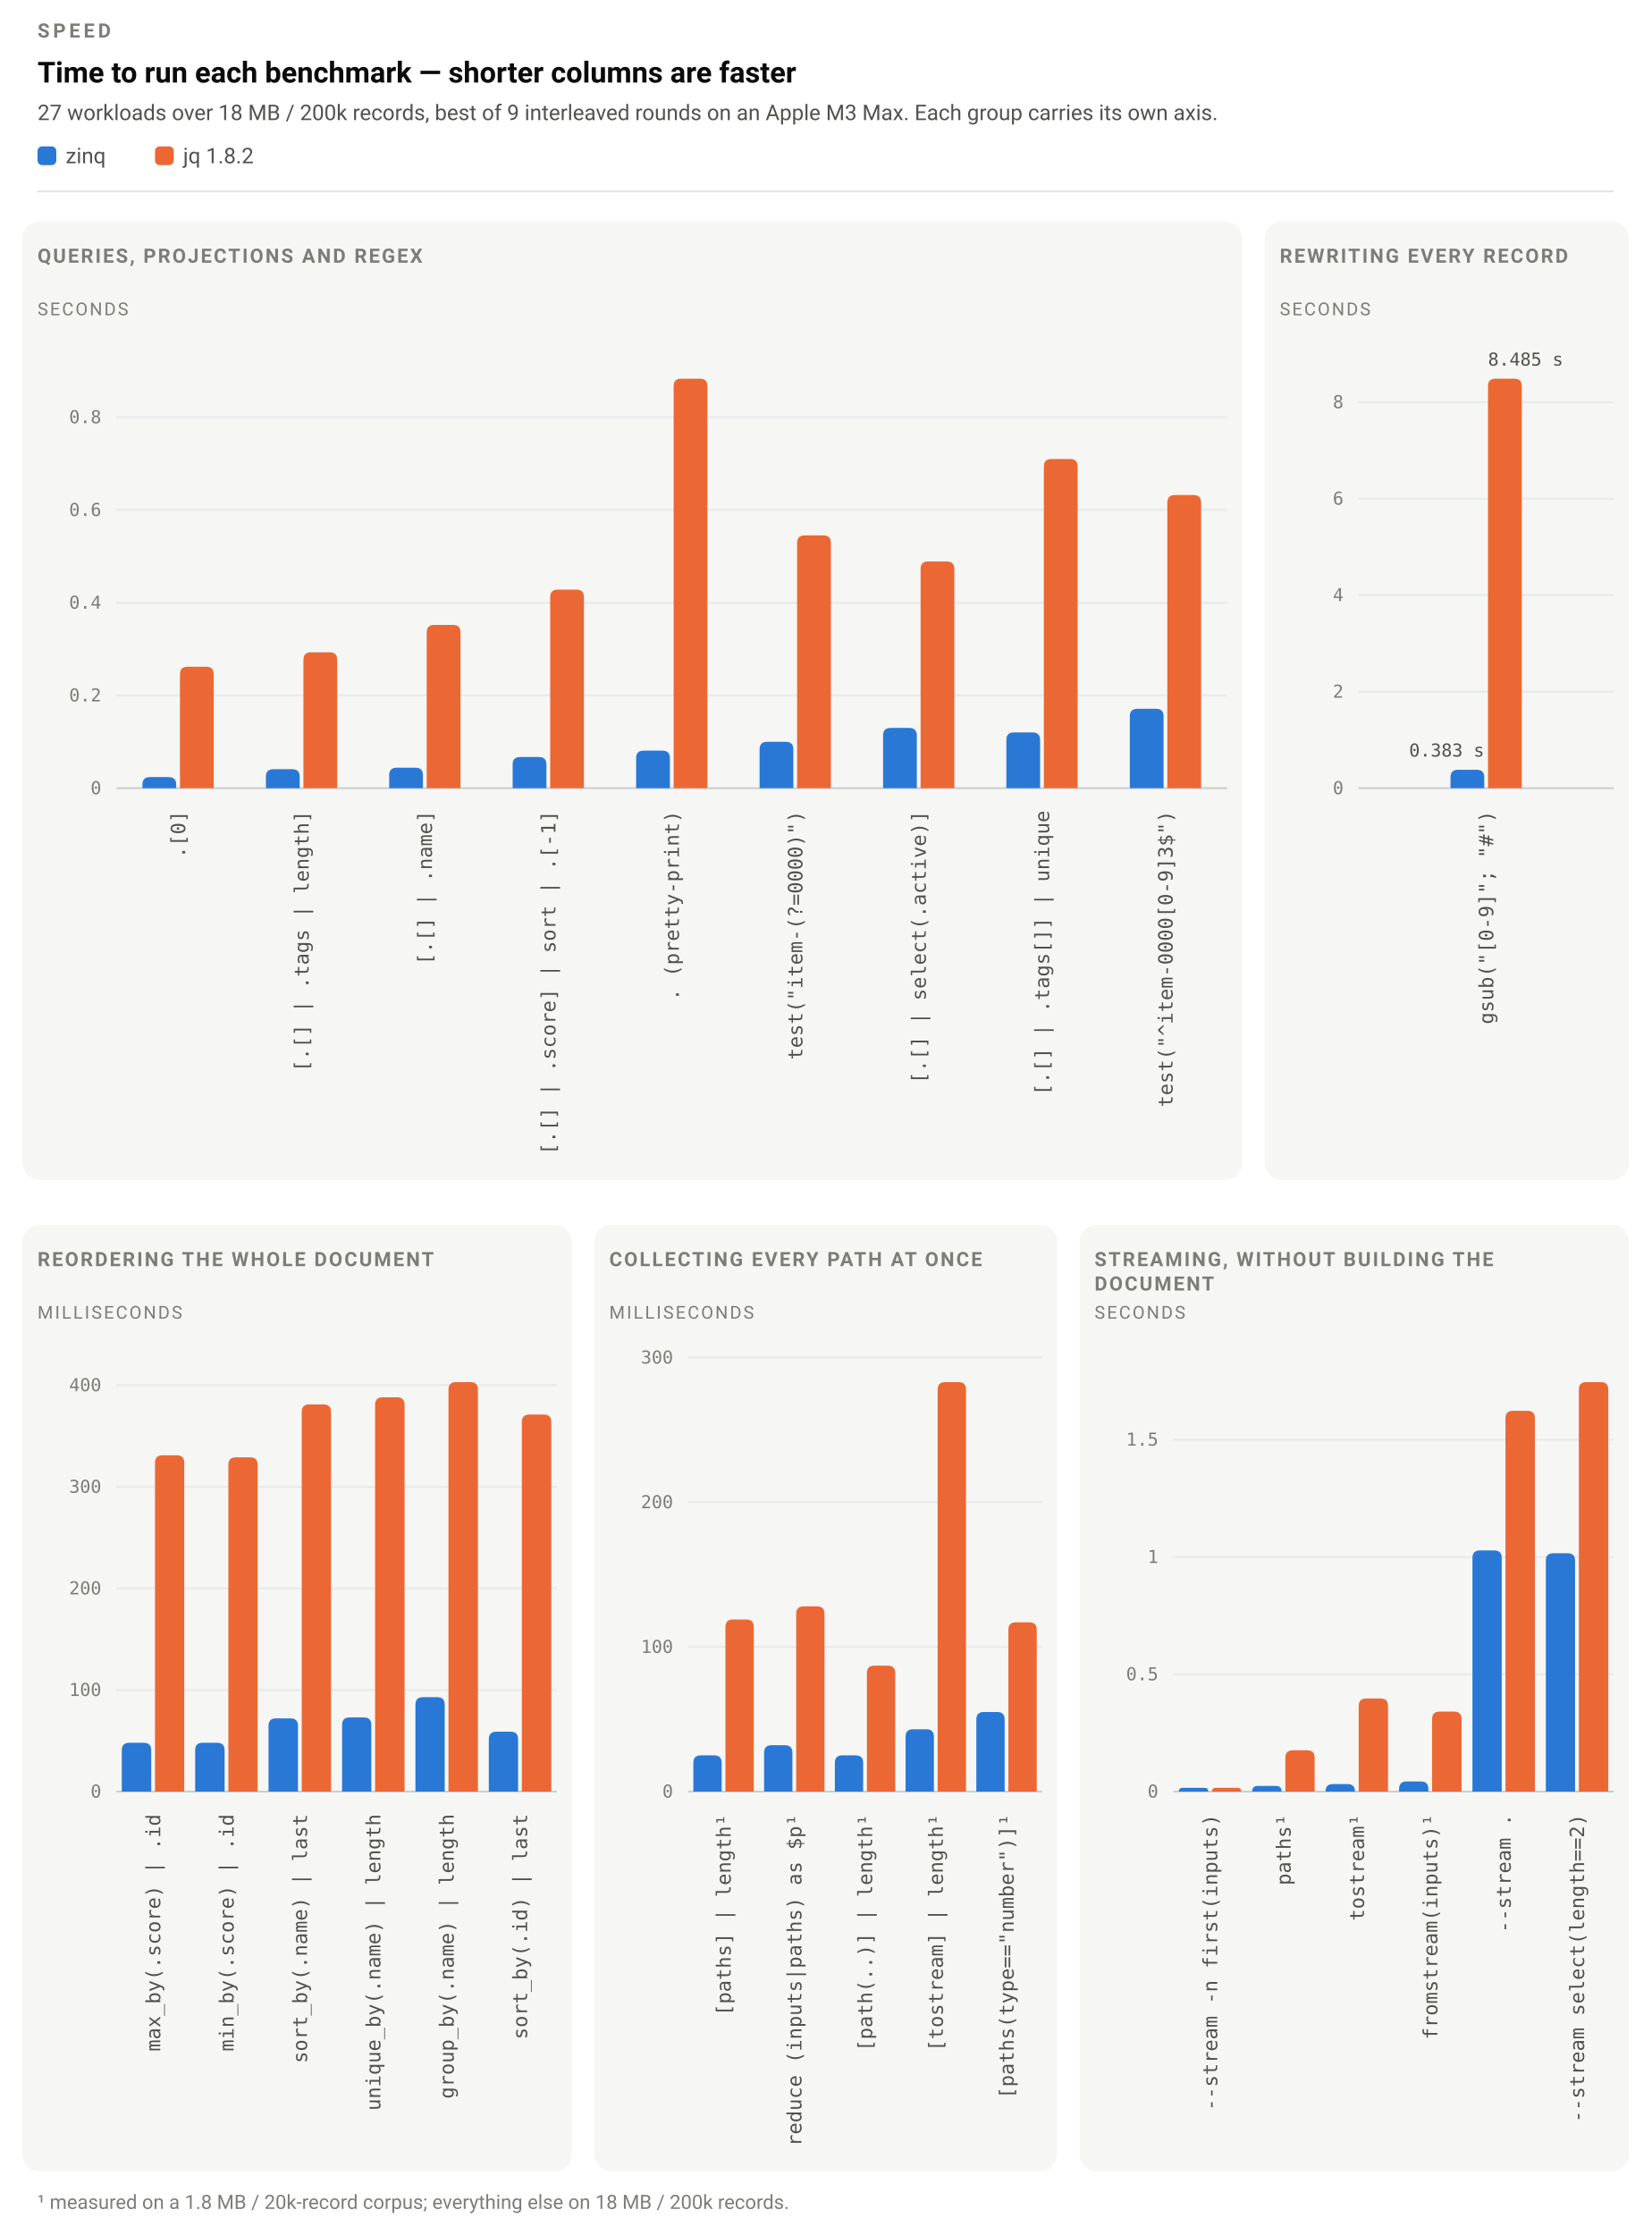
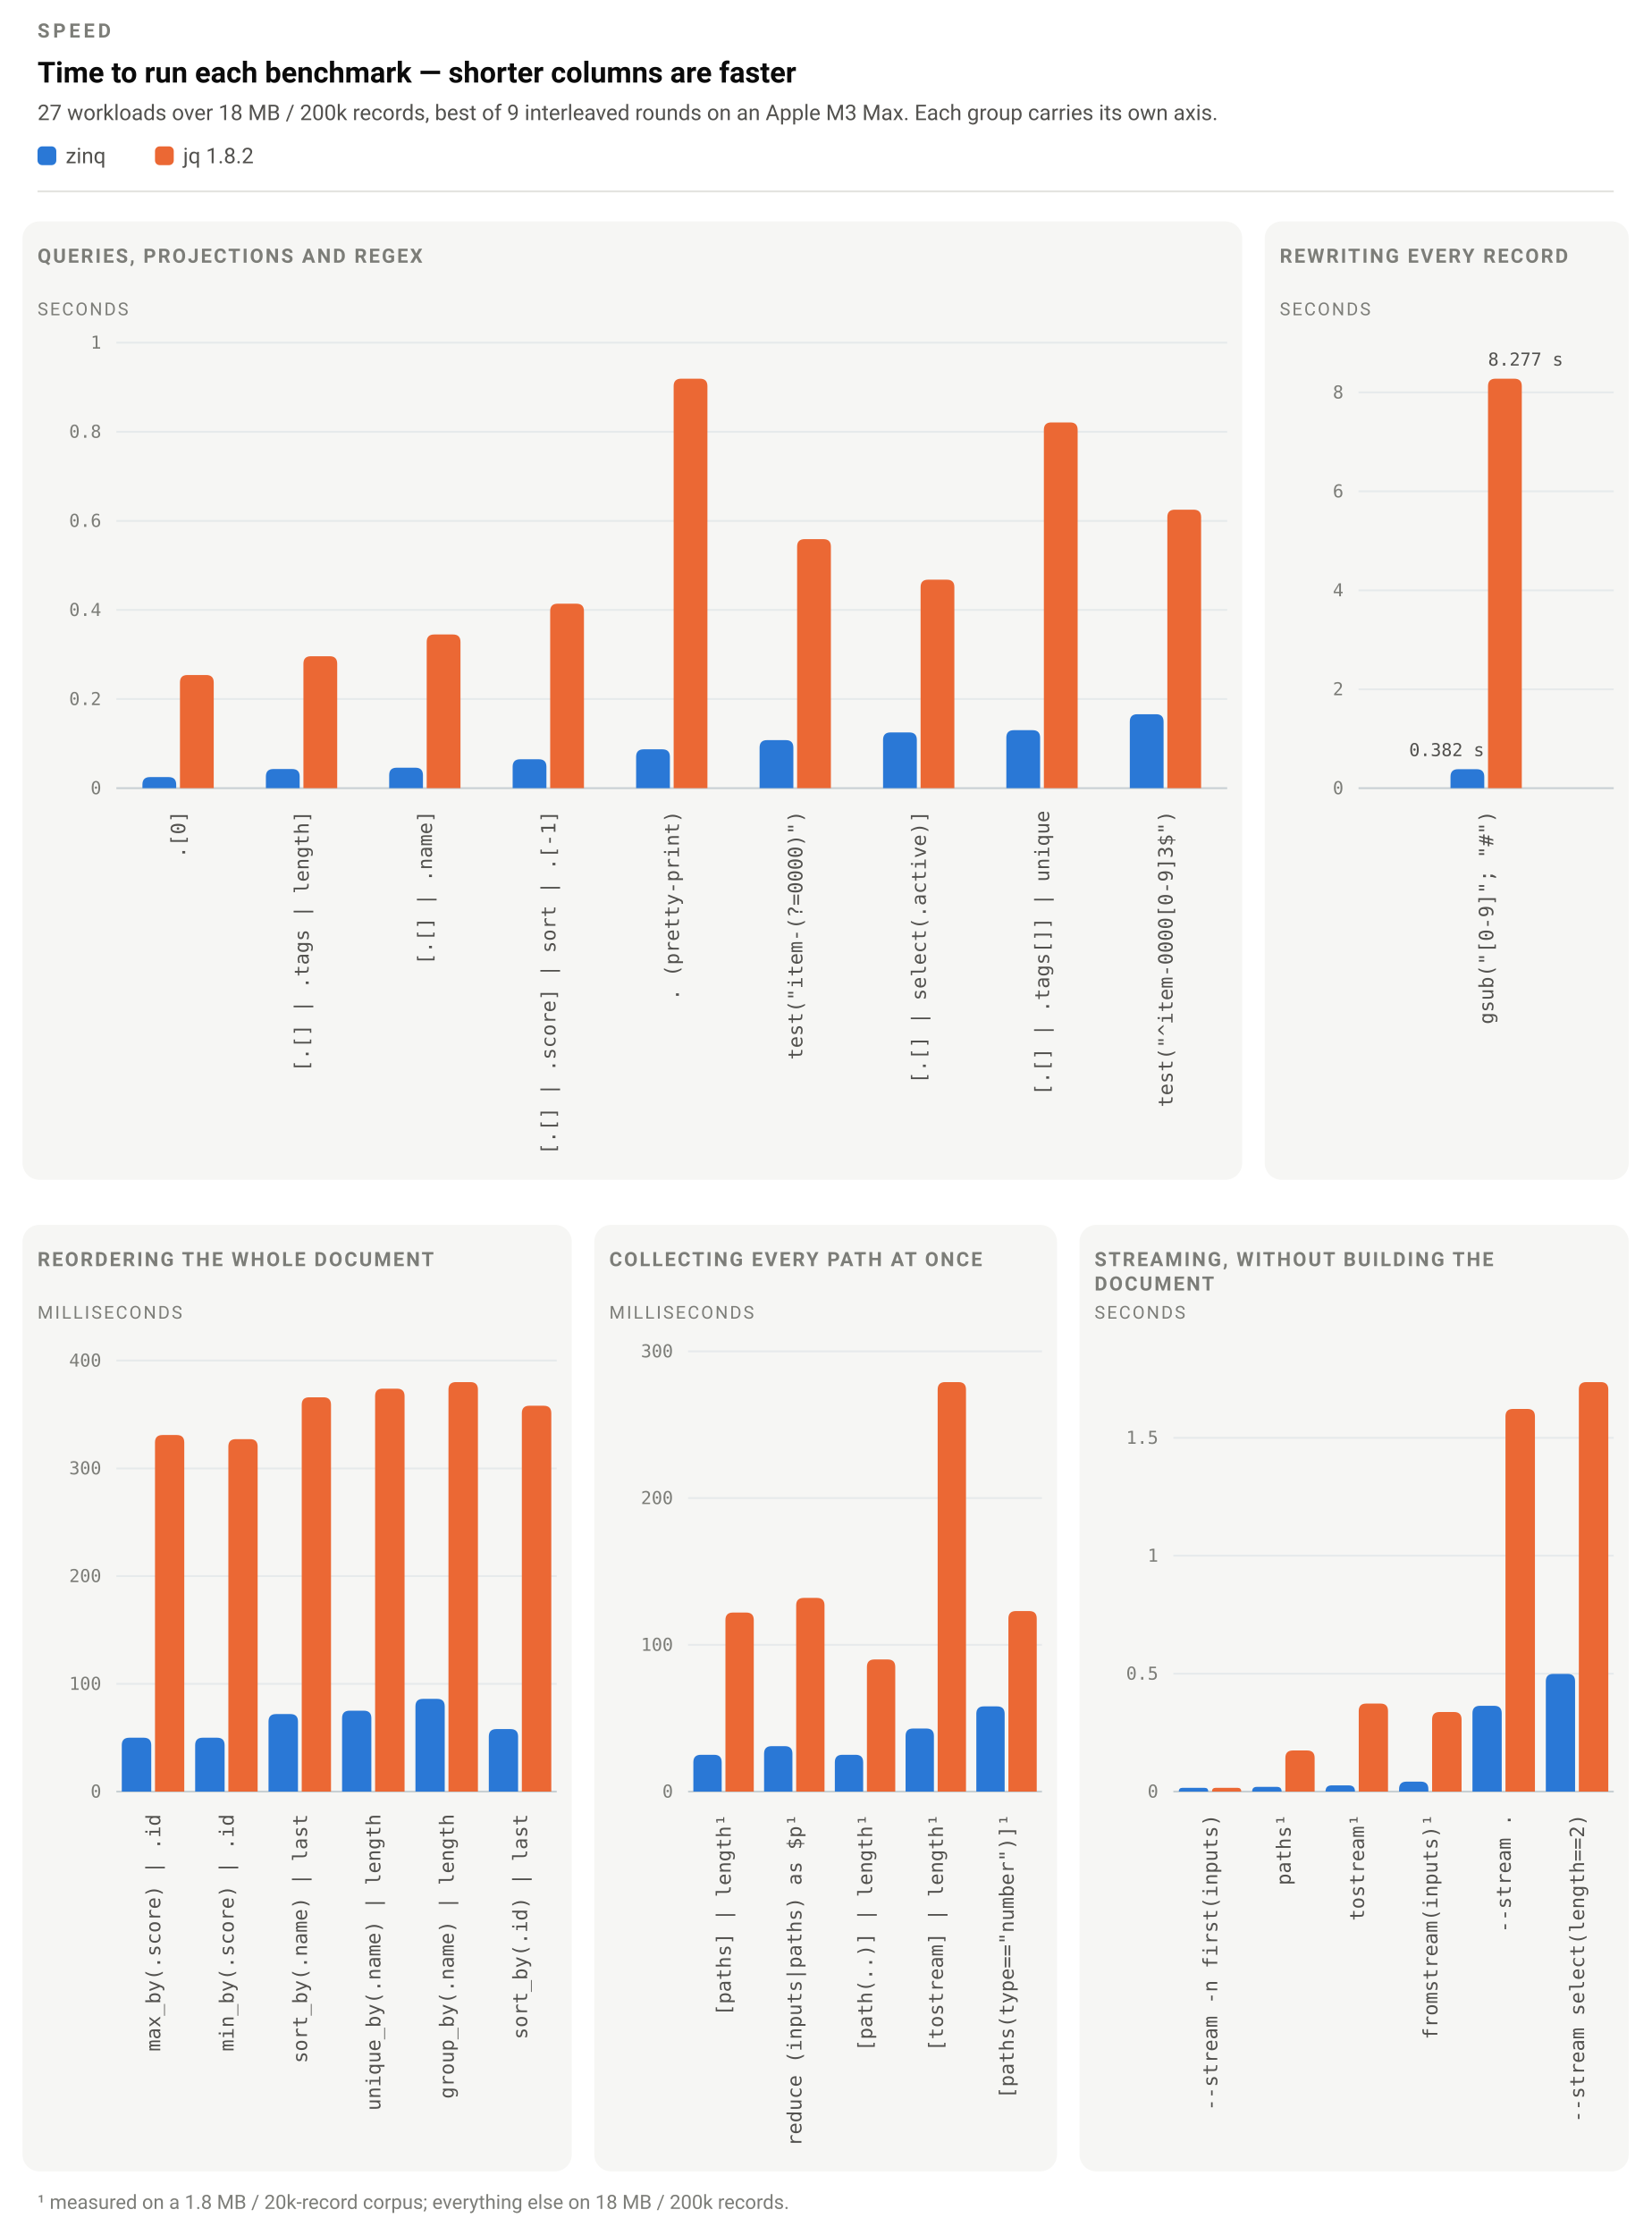
- <svg xmlns="http://www.w3.org/2000/svg" width="880" height="1191" viewBox="0 0 880 1191" role="img" aria-label="Time to run 27 workloads, zinq against jq 1.8.2, over 18 MB / 200k records. zinq is ahead on 26 of 27.">
+ <svg xmlns="http://www.w3.org/2000/svg" width="880" height="1191" viewBox="0 0 880 1191" role="img" aria-label="Time to run 27 workloads, zinq against jq 1.8.2, over 18 MB / 200k records. zinq is ahead on all 27.">
  <text x="20" y="20" font-family="ui-sans-serif, system-ui, -apple-system, Segoe UI, Roboto, sans-serif" font-size="10.5" font-weight="600" letter-spacing="1.8" fill="#7c7d78">SPEED</text>
  <text x="20" y="44" font-family="ui-sans-serif, system-ui, -apple-system, Segoe UI, Roboto, sans-serif" font-size="15.5" font-weight="600" fill="#0b0b0b">Time to run each benchmark — shorter columns are faster</text>
  <text x="20" y="64" font-family="ui-sans-serif, system-ui, -apple-system, Segoe UI, Roboto, sans-serif" font-size="11.5" fill="#52514e">27 workloads over 18 MB / 200k records, best of 9 interleaved rounds on an Apple M3 Max. Each group carries its own axis.</text>
  <rect x="20" y="78" width="10" height="10" rx="2.5" fill="#2a78d6" />
  <text x="35" y="87" font-family="ui-sans-serif, system-ui, -apple-system, Segoe UI, Roboto, sans-serif" font-size="11.5" fill="#52514e">zinq</text>
  <rect x="82.6" y="78" width="10" height="10" rx="2.5" fill="#eb6834" />
  <text x="97.6" y="87" font-family="ui-sans-serif, system-ui, -apple-system, Segoe UI, Roboto, sans-serif" font-size="11.5" fill="#52514e">jq 1.8.2</text>
  <line x1="20" y1="102" x2="860" y2="102" stroke="#e3e3df" stroke-width="1" />
  <rect x="12.0" y="118" width="650.0" height="510.7" rx="9" fill="#f6f6f4" />
  <text x="20" y="140" font-family="ui-sans-serif, system-ui, -apple-system, Segoe UI, Roboto, sans-serif" font-size="10.5" font-weight="600" letter-spacing="1" fill="#7c7d78">QUERIES, PROJECTIONS AND REGEX</text>
  <text x="20" y="168" font-family="ui-sans-serif, system-ui, -apple-system, Segoe UI, Roboto, sans-serif" font-size="9.5" letter-spacing="1" fill="#7c7d78">SECONDS</text>
  <text x="54" y="423.2" font-family="ui-monospace, SFMono-Regular, Menlo, Consolas, monospace" font-size="9.5" text-anchor="end" fill="#7c7d78">0</text>
-   <line x1="62.0" y1="370.6" x2="654.0" y2="370.6" stroke="#e6eaeb" stroke-width="1" />
-   <text x="54" y="373.782" font-family="ui-monospace, SFMono-Regular, Menlo, Consolas, monospace" font-size="9.5" text-anchor="end" fill="#7c7d78">0.2</text>
-   <line x1="62.0" y1="321.2" x2="654.0" y2="321.2" stroke="#e6eaeb" stroke-width="1" />
-   <text x="54" y="324.363" font-family="ui-monospace, SFMono-Regular, Menlo, Consolas, monospace" font-size="9.5" text-anchor="end" fill="#7c7d78">0.4</text>
-   <line x1="62.0" y1="271.7" x2="654.0" y2="271.7" stroke="#e6eaeb" stroke-width="1" />
-   <text x="54" y="274.945" font-family="ui-monospace, SFMono-Regular, Menlo, Consolas, monospace" font-size="9.5" text-anchor="end" fill="#7c7d78">0.6</text>
-   <line x1="62.0" y1="222.3" x2="654.0" y2="222.3" stroke="#e6eaeb" stroke-width="1" />
-   <text x="54" y="225.527" font-family="ui-monospace, SFMono-Regular, Menlo, Consolas, monospace" font-size="9.5" text-anchor="end" fill="#7c7d78">0.8</text>
+   <line x1="62.0" y1="372.5" x2="654.0" y2="372.5" stroke="#e6eaeb" stroke-width="1" />
+   <text x="54" y="375.718" font-family="ui-monospace, SFMono-Regular, Menlo, Consolas, monospace" font-size="9.5" text-anchor="end" fill="#7c7d78">0.2</text>
+   <line x1="62.0" y1="325.0" x2="654.0" y2="325.0" stroke="#e6eaeb" stroke-width="1" />
+   <text x="54" y="328.235" font-family="ui-monospace, SFMono-Regular, Menlo, Consolas, monospace" font-size="9.5" text-anchor="end" fill="#7c7d78">0.4</text>
+   <line x1="62.0" y1="277.6" x2="654.0" y2="277.6" stroke="#e6eaeb" stroke-width="1" />
+   <text x="54" y="280.753" font-family="ui-monospace, SFMono-Regular, Menlo, Consolas, monospace" font-size="9.5" text-anchor="end" fill="#7c7d78">0.6</text>
+   <line x1="62.0" y1="230.1" x2="654.0" y2="230.1" stroke="#e6eaeb" stroke-width="1" />
+   <text x="54" y="233.27" font-family="ui-monospace, SFMono-Regular, Menlo, Consolas, monospace" font-size="9.5" text-anchor="end" fill="#7c7d78">0.8</text>
+   <line x1="62.0" y1="182.6" x2="654.0" y2="182.6" stroke="#e6eaeb" stroke-width="1" />
+   <text x="54" y="185.788" font-family="ui-monospace, SFMono-Regular, Menlo, Consolas, monospace" font-size="9.5" text-anchor="end" fill="#7c7d78">1</text>
  <line x1="62.0" y1="420.0" x2="654.0" y2="420.0" stroke="#c8d0d3" stroke-width="1" />
  <path d="M75.9 420.0L75.9 418.1Q75.9 414.1 79.9 414.1L89.9 414.1Q93.9 414.1 93.9 418.1L93.9 420.0Z" fill="#2a78d6" />
-   <path d="M95.9 420.0L95.9 359.3Q95.9 355.3 99.9 355.3L109.9 355.3Q113.9 355.3 113.9 359.3L113.9 420.0Z" fill="#eb6834" />
-   <path d="M141.7 420.0L141.7 413.9Q141.7 409.9 145.7 409.9L155.7 409.9Q159.7 409.9 159.7 413.9L159.7 420.0Z" fill="#2a78d6" />
-   <path d="M161.7 420.0L161.7 351.6Q161.7 347.6 165.7 347.6L175.7 347.6Q179.7 347.6 179.7 351.6L179.7 420.0Z" fill="#eb6834" />
+   <path d="M95.9 420.0L95.9 363.7Q95.9 359.7 99.9 359.7L109.9 359.7Q113.9 359.7 113.9 363.7L113.9 420.0Z" fill="#eb6834" />
+   <path d="M141.7 420.0L141.7 413.8Q141.7 409.8 145.7 409.8L155.7 409.8Q159.7 409.8 159.7 413.8L159.7 420.0Z" fill="#2a78d6" />
+   <path d="M161.7 420.0L161.7 353.7Q161.7 349.7 165.7 349.7L175.7 349.7Q179.7 349.7 179.7 353.7L179.7 420.0Z" fill="#eb6834" />
  <path d="M207.4 420.0L207.4 413.1Q207.4 409.1 211.4 409.1L221.4 409.1Q225.4 409.1 225.4 413.1L225.4 420.0Z" fill="#2a78d6" />
-   <path d="M227.4 420.0L227.4 337.0Q227.4 333.0 231.4 333.0L241.4 333.0Q245.4 333.0 245.4 337.0L245.4 420.0Z" fill="#eb6834" />
-   <path d="M273.2 420.0L273.2 407.4Q273.2 403.4 277.2 403.4L287.2 403.4Q291.2 403.4 291.2 407.4L291.2 420.0Z" fill="#2a78d6" />
-   <path d="M293.2 420.0L293.2 318.2Q293.2 314.2 297.2 314.2L307.2 314.2Q311.2 314.2 311.2 318.2L311.2 420.0Z" fill="#eb6834" />
-   <path d="M339.0 420.0L339.0 404.0Q339.0 400.0 343.0 400.0L353.0 400.0Q357.0 400.0 357.0 404.0L357.0 420.0Z" fill="#2a78d6" />
+   <path d="M227.4 420.0L227.4 342.1Q227.4 338.1 231.4 338.1L241.4 338.1Q245.4 338.1 245.4 342.1L245.4 420.0Z" fill="#eb6834" />
+   <path d="M273.2 420.0L273.2 408.6Q273.2 404.6 277.2 404.6L287.2 404.6Q291.2 404.6 291.2 408.6L291.2 420.0Z" fill="#2a78d6" />
+   <path d="M293.2 420.0L293.2 325.7Q293.2 321.7 297.2 321.7L307.2 321.7Q311.2 321.7 311.2 325.7L311.2 420.0Z" fill="#eb6834" />
+   <path d="M339.0 420.0L339.0 403.3Q339.0 399.3 343.0 399.3L353.0 399.3Q357.0 399.3 357.0 403.3L357.0 420.0Z" fill="#2a78d6" />
  <path d="M359.0 420.0L359.0 205.8Q359.0 201.8 363.0 201.8L373.0 201.8Q377.0 201.8 377.0 205.8L377.0 420.0Z" fill="#eb6834" />
-   <path d="M404.8 420.0L404.8 399.3Q404.8 395.3 408.8 395.3L418.8 395.3Q422.8 395.3 422.8 399.3L422.8 420.0Z" fill="#2a78d6" />
-   <path d="M424.8 420.0L424.8 289.3Q424.8 285.3 428.8 285.3L438.8 285.3Q442.8 285.3 442.8 289.3L442.8 420.0Z" fill="#eb6834" />
-   <path d="M470.6 420.0L470.6 391.9Q470.6 387.9 474.6 387.9L484.6 387.9Q488.6 387.9 488.6 391.9L488.6 420.0Z" fill="#2a78d6" />
-   <path d="M490.6 420.0L490.6 303.2Q490.6 299.2 494.6 299.2L504.6 299.2Q508.6 299.2 508.6 303.2L508.6 420.0Z" fill="#eb6834" />
-   <path d="M536.3 420.0L536.3 394.3Q536.3 390.3 540.3 390.3L550.3 390.3Q554.3 390.3 554.3 394.3L554.3 420.0Z" fill="#2a78d6" />
-   <path d="M556.3 420.0L556.3 248.6Q556.3 244.6 560.3 244.6L570.3 244.6Q574.3 244.6 574.3 248.6L574.3 420.0Z" fill="#eb6834" />
-   <path d="M602.1 420.0L602.1 381.7Q602.1 377.7 606.1 377.7L616.1 377.7Q620.1 377.7 620.1 381.7L620.1 420.0Z" fill="#2a78d6" />
-   <path d="M622.1 420.0L622.1 267.8Q622.1 263.8 626.1 263.8L636.1 263.8Q640.1 263.8 640.1 267.8L640.1 420.0Z" fill="#eb6834" />
+   <path d="M404.8 420.0L404.8 398.4Q404.8 394.4 408.8 394.4L418.8 394.4Q422.8 394.4 422.8 398.4L422.8 420.0Z" fill="#2a78d6" />
+   <path d="M424.8 420.0L424.8 291.3Q424.8 287.3 428.8 287.3L438.8 287.3Q442.8 287.3 442.8 291.3L442.8 420.0Z" fill="#eb6834" />
+   <path d="M470.6 420.0L470.6 394.3Q470.6 390.3 474.6 390.3L484.6 390.3Q488.6 390.3 488.6 394.3L488.6 420.0Z" fill="#2a78d6" />
+   <path d="M490.6 420.0L490.6 312.9Q490.6 308.9 494.6 308.9L504.6 308.9Q508.6 308.9 508.6 312.9L508.6 420.0Z" fill="#eb6834" />
+   <path d="M536.3 420.0L536.3 393.1Q536.3 389.1 540.3 389.1L550.3 389.1Q554.3 389.1 554.3 393.1L554.3 420.0Z" fill="#2a78d6" />
+   <path d="M556.3 420.0L556.3 229.1Q556.3 225.1 560.3 225.1L570.3 225.1Q574.3 225.1 574.3 229.1L574.3 420.0Z" fill="#eb6834" />
+   <path d="M602.1 420.0L602.1 384.6Q602.1 380.6 606.1 380.6L616.1 380.6Q620.1 380.6 620.1 384.6L620.1 420.0Z" fill="#2a78d6" />
+   <path d="M622.1 420.0L622.1 275.6Q622.1 271.6 626.1 271.6L636.1 271.6Q640.1 271.6 640.1 275.6L640.1 420.0Z" fill="#eb6834" />
  <text x="98.689" y="432" font-family="ui-monospace, SFMono-Regular, Menlo, Consolas, monospace" font-size="10.5" text-anchor="end" transform="rotate(-90 98.7 432.0)" fill="#52514e">.[0]</text>
  <text x="164.467" y="432" font-family="ui-monospace, SFMono-Regular, Menlo, Consolas, monospace" font-size="10.5" text-anchor="end" transform="rotate(-90 164.5 432.0)" fill="#52514e">[.[] | .tags | length]</text>
  <text x="230.244" y="432" font-family="ui-monospace, SFMono-Regular, Menlo, Consolas, monospace" font-size="10.5" text-anchor="end" transform="rotate(-90 230.2 432.0)" fill="#52514e">[.[] | .name]</text>
  <text x="296.022" y="432" font-family="ui-monospace, SFMono-Regular, Menlo, Consolas, monospace" font-size="10.5" text-anchor="end" transform="rotate(-90 296.0 432.0)" fill="#52514e">[.[] | .score] | sort | .[-1]</text>
  <text x="361.8" y="432" font-family="ui-monospace, SFMono-Regular, Menlo, Consolas, monospace" font-size="10.5" text-anchor="end" transform="rotate(-90 361.8 432.0)" fill="#52514e">. (pretty-print)</text>
  <text x="427.578" y="432" font-family="ui-monospace, SFMono-Regular, Menlo, Consolas, monospace" font-size="10.5" text-anchor="end" transform="rotate(-90 427.6 432.0)" fill="#52514e">test("item-(?=0000)")</text>
  <text x="493.356" y="432" font-family="ui-monospace, SFMono-Regular, Menlo, Consolas, monospace" font-size="10.5" text-anchor="end" transform="rotate(-90 493.4 432.0)" fill="#52514e">[.[] | select(.active)]</text>
  <text x="559.133" y="432" font-family="ui-monospace, SFMono-Regular, Menlo, Consolas, monospace" font-size="10.5" text-anchor="end" transform="rotate(-90 559.1 432.0)" fill="#52514e">[.[] | .tags[]] | unique</text>
  <text x="624.911" y="432" font-family="ui-monospace, SFMono-Regular, Menlo, Consolas, monospace" font-size="10.5" text-anchor="end" transform="rotate(-90 624.9 432.0)" fill="#52514e">test("^item-0000[0-9]3$")</text>
  <rect x="674.0" y="118" width="194.0" height="510.7" rx="9" fill="#f6f6f4" />
  <text x="682" y="140" font-family="ui-sans-serif, system-ui, -apple-system, Segoe UI, Roboto, sans-serif" font-size="10.5" font-weight="600" letter-spacing="1" fill="#7c7d78">REWRITING EVERY RECORD</text>
  <text x="682" y="168" font-family="ui-sans-serif, system-ui, -apple-system, Segoe UI, Roboto, sans-serif" font-size="9.5" letter-spacing="1" fill="#7c7d78">SECONDS</text>
  <text x="716" y="423.2" font-family="ui-monospace, SFMono-Regular, Menlo, Consolas, monospace" font-size="9.5" text-anchor="end" fill="#7c7d78">0</text>
-   <line x1="724.0" y1="368.6" x2="860.0" y2="368.6" stroke="#e6eaeb" stroke-width="1" />
-   <text x="716" y="371.772" font-family="ui-monospace, SFMono-Regular, Menlo, Consolas, monospace" font-size="9.5" text-anchor="end" fill="#7c7d78">2</text>
-   <line x1="724.0" y1="317.1" x2="860.0" y2="317.1" stroke="#e6eaeb" stroke-width="1" />
-   <text x="716" y="320.345" font-family="ui-monospace, SFMono-Regular, Menlo, Consolas, monospace" font-size="9.5" text-anchor="end" fill="#7c7d78">4</text>
-   <line x1="724.0" y1="265.7" x2="860.0" y2="265.7" stroke="#e6eaeb" stroke-width="1" />
-   <text x="716" y="268.917" font-family="ui-monospace, SFMono-Regular, Menlo, Consolas, monospace" font-size="9.5" text-anchor="end" fill="#7c7d78">6</text>
-   <line x1="724.0" y1="214.3" x2="860.0" y2="214.3" stroke="#e6eaeb" stroke-width="1" />
-   <text x="716" y="217.489" font-family="ui-monospace, SFMono-Regular, Menlo, Consolas, monospace" font-size="9.5" text-anchor="end" fill="#7c7d78">8</text>
+   <line x1="724.0" y1="367.3" x2="860.0" y2="367.3" stroke="#e6eaeb" stroke-width="1" />
+   <text x="716" y="370.48" font-family="ui-monospace, SFMono-Regular, Menlo, Consolas, monospace" font-size="9.5" text-anchor="end" fill="#7c7d78">2</text>
+   <line x1="724.0" y1="314.6" x2="860.0" y2="314.6" stroke="#e6eaeb" stroke-width="1" />
+   <text x="716" y="317.76" font-family="ui-monospace, SFMono-Regular, Menlo, Consolas, monospace" font-size="9.5" text-anchor="end" fill="#7c7d78">4</text>
+   <line x1="724.0" y1="261.8" x2="860.0" y2="261.8" stroke="#e6eaeb" stroke-width="1" />
+   <text x="716" y="265.04" font-family="ui-monospace, SFMono-Regular, Menlo, Consolas, monospace" font-size="9.5" text-anchor="end" fill="#7c7d78">6</text>
+   <line x1="724.0" y1="209.1" x2="860.0" y2="209.1" stroke="#e6eaeb" stroke-width="1" />
+   <text x="716" y="212.32" font-family="ui-monospace, SFMono-Regular, Menlo, Consolas, monospace" font-size="9.5" text-anchor="end" fill="#7c7d78">8</text>
  <line x1="724.0" y1="420.0" x2="860.0" y2="420.0" stroke="#c8d0d3" stroke-width="1" />
-   <path d="M773.0 420.0L773.0 414.2Q773.0 410.2 777.0 410.2L787.0 410.2Q791.0 410.2 791.0 414.2L791.0 420.0Z" fill="#2a78d6" />
+   <path d="M773.0 420.0L773.0 413.9Q773.0 409.9 777.0 409.9L787.0 409.9Q791.0 409.9 791.0 413.9L791.0 420.0Z" fill="#2a78d6" />
  <path d="M793.0 420.0L793.0 205.8Q793.0 201.8 797.0 201.8L807.0 201.8Q811.0 201.8 811.0 205.8L811.0 420.0Z" fill="#eb6834" />
-   <text x="791" y="403.152" font-family="ui-monospace, SFMono-Regular, Menlo, Consolas, monospace" font-size="9.5" text-anchor="end" fill="#52514e">0.383 s</text>
-   <text x="793" y="194.818" font-family="ui-monospace, SFMono-Regular, Menlo, Consolas, monospace" font-size="9.5" text-anchor="start" fill="#52514e">8.485 s</text>
+   <text x="791" y="402.93" font-family="ui-monospace, SFMono-Regular, Menlo, Consolas, monospace" font-size="9.5" text-anchor="end" fill="#52514e">0.382 s</text>
+   <text x="793" y="194.818" font-family="ui-monospace, SFMono-Regular, Menlo, Consolas, monospace" font-size="9.5" text-anchor="start" fill="#52514e">8.277 s</text>
  <text x="795.8" y="432" font-family="ui-monospace, SFMono-Regular, Menlo, Consolas, monospace" font-size="10.5" text-anchor="end" transform="rotate(-90 795.8 432.0)" fill="#52514e">gsub("[0-9]"; "#")</text>
  <rect x="12.0" y="652.7" width="292.7" height="504.4" rx="9" fill="#f6f6f4" />
  <text x="20" y="674.7" font-family="ui-sans-serif, system-ui, -apple-system, Segoe UI, Roboto, sans-serif" font-size="10.5" font-weight="600" letter-spacing="1" fill="#7c7d78">REORDERING THE WHOLE DOCUMENT</text>
  <text x="20" y="702.7" font-family="ui-sans-serif, system-ui, -apple-system, Segoe UI, Roboto, sans-serif" font-size="9.5" letter-spacing="1" fill="#7c7d78">MILLISECONDS</text>
  <text x="54" y="957.9" font-family="ui-monospace, SFMono-Regular, Menlo, Consolas, monospace" font-size="9.5" text-anchor="end" fill="#7c7d78">0</text>
-   <line x1="62.0" y1="900.6" x2="296.7" y2="900.6" stroke="#e6eaeb" stroke-width="1" />
-   <text x="54" y="903.761" font-family="ui-monospace, SFMono-Regular, Menlo, Consolas, monospace" font-size="9.5" text-anchor="end" fill="#7c7d78">100</text>
-   <line x1="62.0" y1="846.4" x2="296.7" y2="846.4" stroke="#e6eaeb" stroke-width="1" />
-   <text x="54" y="849.621" font-family="ui-monospace, SFMono-Regular, Menlo, Consolas, monospace" font-size="9.5" text-anchor="end" fill="#7c7d78">200</text>
-   <line x1="62.0" y1="792.3" x2="296.7" y2="792.3" stroke="#e6eaeb" stroke-width="1" />
-   <text x="54" y="795.482" font-family="ui-monospace, SFMono-Regular, Menlo, Consolas, monospace" font-size="9.5" text-anchor="end" fill="#7c7d78">300</text>
-   <line x1="62.0" y1="738.1" x2="296.7" y2="738.1" stroke="#e6eaeb" stroke-width="1" />
-   <text x="54" y="741.342" font-family="ui-monospace, SFMono-Regular, Menlo, Consolas, monospace" font-size="9.5" text-anchor="end" fill="#7c7d78">400</text>
+   <line x1="62.0" y1="897.3" x2="296.7" y2="897.3" stroke="#e6eaeb" stroke-width="1" />
+   <text x="54" y="900.484" font-family="ui-monospace, SFMono-Regular, Menlo, Consolas, monospace" font-size="9.5" text-anchor="end" fill="#7c7d78">100</text>
+   <line x1="62.0" y1="839.9" x2="296.7" y2="839.9" stroke="#e6eaeb" stroke-width="1" />
+   <text x="54" y="843.067" font-family="ui-monospace, SFMono-Regular, Menlo, Consolas, monospace" font-size="9.5" text-anchor="end" fill="#7c7d78">200</text>
+   <line x1="62.0" y1="782.5" x2="296.7" y2="782.5" stroke="#e6eaeb" stroke-width="1" />
+   <text x="54" y="785.651" font-family="ui-monospace, SFMono-Regular, Menlo, Consolas, monospace" font-size="9.5" text-anchor="end" fill="#7c7d78">300</text>
+   <line x1="62.0" y1="725.0" x2="296.7" y2="725.0" stroke="#e6eaeb" stroke-width="1" />
+   <text x="54" y="728.235" font-family="ui-monospace, SFMono-Regular, Menlo, Consolas, monospace" font-size="9.5" text-anchor="end" fill="#7c7d78">400</text>
  <line x1="62.0" y1="954.7" x2="296.7" y2="954.7" stroke="#c8d0d3" stroke-width="1" />
-   <path d="M64.9 954.7L64.9 932.7Q64.9 928.7 68.9 928.7L76.6 928.7Q80.6 928.7 80.6 932.7L80.6 954.7Z" fill="#2a78d6" />
-   <path d="M82.6 954.7L82.6 779.5Q82.6 775.5 86.6 775.5L94.2 775.5Q98.2 775.5 98.2 779.5L98.2 954.7Z" fill="#eb6834" />
-   <path d="M104.0 954.7L104.0 932.7Q104.0 928.7 108.0 928.7L115.7 928.7Q119.7 928.7 119.7 932.7L119.7 954.7Z" fill="#2a78d6" />
-   <path d="M121.7 954.7L121.7 780.6Q121.7 776.6 125.7 776.6L133.3 776.6Q137.3 776.6 137.3 780.6L137.3 954.7Z" fill="#eb6834" />
-   <path d="M143.1 954.7L143.1 919.7Q143.1 915.7 147.1 915.7L154.8 915.7Q158.8 915.7 158.8 919.7L158.8 954.7Z" fill="#2a78d6" />
-   <path d="M160.8 954.7L160.8 752.4Q160.8 748.4 164.8 748.4L172.4 748.4Q176.4 748.4 176.4 752.4L176.4 954.7Z" fill="#eb6834" />
-   <path d="M182.3 954.7L182.3 919.2Q182.3 915.2 186.3 915.2L193.9 915.2Q197.9 915.2 197.9 919.2L197.9 954.7Z" fill="#2a78d6" />
-   <path d="M199.9 954.7L199.9 748.6Q199.9 744.6 203.9 744.6L211.6 744.6Q215.6 744.6 215.6 748.6L215.6 954.7Z" fill="#eb6834" />
-   <path d="M221.4 954.7L221.4 908.4Q221.4 904.4 225.4 904.4L233.0 904.4Q237.0 904.4 237.0 908.4L237.0 954.7Z" fill="#2a78d6" />
+   <path d="M64.9 954.7L64.9 930.0Q64.9 926.0 68.9 926.0L76.6 926.0Q80.6 926.0 80.6 930.0L80.6 954.7Z" fill="#2a78d6" />
+   <path d="M82.6 954.7L82.6 768.7Q82.6 764.7 86.6 764.7L94.2 764.7Q98.2 764.7 98.2 768.7L98.2 954.7Z" fill="#eb6834" />
+   <path d="M104.0 954.7L104.0 930.0Q104.0 926.0 108.0 926.0L115.7 926.0Q119.7 926.0 119.7 930.0L119.7 954.7Z" fill="#2a78d6" />
+   <path d="M121.7 954.7L121.7 770.9Q121.7 766.9 125.7 766.9L133.3 766.9Q137.3 766.9 137.3 770.9L137.3 954.7Z" fill="#eb6834" />
+   <path d="M143.1 954.7L143.1 917.4Q143.1 913.4 147.1 913.4L154.8 913.4Q158.8 913.4 158.8 917.4L158.8 954.7Z" fill="#2a78d6" />
+   <path d="M160.8 954.7L160.8 748.6Q160.8 744.6 164.8 744.6L172.4 744.6Q176.4 744.6 176.4 748.6L176.4 954.7Z" fill="#eb6834" />
+   <path d="M182.3 954.7L182.3 915.6Q182.3 911.6 186.3 911.6L193.9 911.6Q197.9 911.6 197.9 915.6L197.9 954.7Z" fill="#2a78d6" />
+   <path d="M199.9 954.7L199.9 744.0Q199.9 740.0 203.9 740.0L211.6 740.0Q215.6 740.0 215.6 744.0L215.6 954.7Z" fill="#eb6834" />
+   <path d="M221.4 954.7L221.4 909.3Q221.4 905.3 225.4 905.3L233.0 905.3Q237.0 905.3 237.0 909.3L237.0 954.7Z" fill="#2a78d6" />
  <path d="M239.0 954.7L239.0 740.5Q239.0 736.5 243.0 736.5L250.7 736.5Q254.7 736.5 254.7 740.5L254.7 954.7Z" fill="#eb6834" />
-   <path d="M260.5 954.7L260.5 926.8Q260.5 922.8 264.5 922.8L272.1 922.8Q276.1 922.8 276.1 926.8L276.1 954.7Z" fill="#2a78d6" />
-   <path d="M278.1 954.7L278.1 757.8Q278.1 753.8 282.1 753.8L289.8 753.8Q293.8 753.8 293.8 757.8L293.8 954.7Z" fill="#eb6834" />
+   <path d="M260.5 954.7L260.5 925.4Q260.5 921.4 264.5 921.4L272.1 921.4Q276.1 921.4 276.1 925.4L276.1 954.7Z" fill="#2a78d6" />
+   <path d="M278.1 954.7L278.1 753.1Q278.1 749.1 282.1 749.1L289.8 749.1Q293.8 749.1 293.8 753.1L293.8 954.7Z" fill="#eb6834" />
  <text x="85.359" y="966.7" font-family="ui-monospace, SFMono-Regular, Menlo, Consolas, monospace" font-size="10.5" text-anchor="end" transform="rotate(-90 85.4 966.7)" fill="#52514e">max_by(.score) | .id</text>
  <text x="124.476" y="966.7" font-family="ui-monospace, SFMono-Regular, Menlo, Consolas, monospace" font-size="10.5" text-anchor="end" transform="rotate(-90 124.5 966.7)" fill="#52514e">min_by(.score) | .id</text>
  <text x="163.594" y="966.7" font-family="ui-monospace, SFMono-Regular, Menlo, Consolas, monospace" font-size="10.5" text-anchor="end" transform="rotate(-90 163.6 966.7)" fill="#52514e">sort_by(.name) | last</text>
  <text x="202.712" y="966.7" font-family="ui-monospace, SFMono-Regular, Menlo, Consolas, monospace" font-size="10.5" text-anchor="end" transform="rotate(-90 202.7 966.7)" fill="#52514e">unique_by(.name) | length</text>
  <text x="241.829" y="966.7" font-family="ui-monospace, SFMono-Regular, Menlo, Consolas, monospace" font-size="10.5" text-anchor="end" transform="rotate(-90 241.8 966.7)" fill="#52514e">group_by(.name) | length</text>
  <text x="280.947" y="966.7" font-family="ui-monospace, SFMono-Regular, Menlo, Consolas, monospace" font-size="10.5" text-anchor="end" transform="rotate(-90 280.9 966.7)" fill="#52514e">sort_by(.id) | last</text>
  <rect x="316.7" y="652.7" width="246.6" height="504.4" rx="9" fill="#f6f6f4" />
  <text x="324.706" y="674.7" font-family="ui-sans-serif, system-ui, -apple-system, Segoe UI, Roboto, sans-serif" font-size="10.5" font-weight="600" letter-spacing="1" fill="#7c7d78">COLLECTING EVERY PATH AT ONCE</text>
  <text x="324.706" y="702.7" font-family="ui-sans-serif, system-ui, -apple-system, Segoe UI, Roboto, sans-serif" font-size="9.5" letter-spacing="1" fill="#7c7d78">MILLISECONDS</text>
  <text x="358.706" y="957.9" font-family="ui-monospace, SFMono-Regular, Menlo, Consolas, monospace" font-size="9.5" text-anchor="end" fill="#7c7d78">0</text>
-   <line x1="366.7" y1="877.6" x2="555.3" y2="877.6" stroke="#e6eaeb" stroke-width="1" />
-   <text x="358.706" y="880.804" font-family="ui-monospace, SFMono-Regular, Menlo, Consolas, monospace" font-size="9.5" text-anchor="end" fill="#7c7d78">100</text>
-   <line x1="366.7" y1="800.5" x2="555.3" y2="800.5" stroke="#e6eaeb" stroke-width="1" />
-   <text x="358.706" y="803.708" font-family="ui-monospace, SFMono-Regular, Menlo, Consolas, monospace" font-size="9.5" text-anchor="end" fill="#7c7d78">200</text>
-   <line x1="366.7" y1="723.4" x2="555.3" y2="723.4" stroke="#e6eaeb" stroke-width="1" />
-   <text x="358.706" y="726.612" font-family="ui-monospace, SFMono-Regular, Menlo, Consolas, monospace" font-size="9.5" text-anchor="end" fill="#7c7d78">300</text>
+   <line x1="366.7" y1="876.5" x2="555.3" y2="876.5" stroke="#e6eaeb" stroke-width="1" />
+   <text x="358.706" y="879.699" font-family="ui-monospace, SFMono-Regular, Menlo, Consolas, monospace" font-size="9.5" text-anchor="end" fill="#7c7d78">100</text>
+   <line x1="366.7" y1="798.3" x2="555.3" y2="798.3" stroke="#e6eaeb" stroke-width="1" />
+   <text x="358.706" y="801.497" font-family="ui-monospace, SFMono-Regular, Menlo, Consolas, monospace" font-size="9.5" text-anchor="end" fill="#7c7d78">200</text>
+   <line x1="366.7" y1="720.1" x2="555.3" y2="720.1" stroke="#e6eaeb" stroke-width="1" />
+   <text x="358.706" y="723.296" font-family="ui-monospace, SFMono-Regular, Menlo, Consolas, monospace" font-size="9.5" text-anchor="end" fill="#7c7d78">300</text>
  <line x1="366.7" y1="954.7" x2="555.3" y2="954.7" stroke="#c8d0d3" stroke-width="1" />
-   <path d="M369.5 954.7L369.5 939.4Q369.5 935.4 373.5 935.4L380.6 935.4Q384.6 935.4 384.6 939.4L384.6 954.7Z" fill="#2a78d6" />
-   <path d="M386.6 954.7L386.6 867.0Q386.6 863.0 390.6 863.0L397.7 863.0Q401.7 863.0 401.7 867.0L401.7 954.7Z" fill="#eb6834" />
-   <path d="M407.2 954.7L407.2 934.0Q407.2 930.0 411.2 930.0L418.3 930.0Q422.3 930.0 422.3 934.0L422.3 954.7Z" fill="#2a78d6" />
-   <path d="M424.3 954.7L424.3 860.0Q424.3 856.0 428.3 856.0L435.4 856.0Q439.4 856.0 439.4 860.0L439.4 954.7Z" fill="#eb6834" />
-   <path d="M444.9 954.7L444.9 939.4Q444.9 935.4 448.9 935.4L456.0 935.4Q460.0 935.4 460.0 939.4L460.0 954.7Z" fill="#2a78d6" />
-   <path d="M462.0 954.7L462.0 891.6Q462.0 887.6 466.0 887.6L473.1 887.6Q477.1 887.6 477.1 891.6L477.1 954.7Z" fill="#eb6834" />
-   <path d="M482.6 954.7L482.6 925.5Q482.6 921.5 486.6 921.5L493.7 921.5Q497.7 921.5 497.7 925.5L497.7 954.7Z" fill="#2a78d6" />
+   <path d="M369.5 954.7L369.5 939.1Q369.5 935.1 373.5 935.1L380.6 935.1Q384.6 935.1 384.6 939.1L384.6 954.7Z" fill="#2a78d6" />
+   <path d="M386.6 954.7L386.6 863.3Q386.6 859.3 390.6 859.3L397.7 859.3Q401.7 859.3 401.7 863.3L401.7 954.7Z" fill="#eb6834" />
+   <path d="M407.2 954.7L407.2 934.5Q407.2 930.5 411.2 930.5L418.3 930.5Q422.3 930.5 422.3 934.5L422.3 954.7Z" fill="#2a78d6" />
+   <path d="M424.3 954.7L424.3 855.5Q424.3 851.5 428.3 851.5L435.4 851.5Q439.4 851.5 439.4 855.5L439.4 954.7Z" fill="#eb6834" />
+   <path d="M444.9 954.7L444.9 939.1Q444.9 935.1 448.9 935.1L456.0 935.1Q460.0 935.1 460.0 939.1L460.0 954.7Z" fill="#2a78d6" />
+   <path d="M462.0 954.7L462.0 888.3Q462.0 884.3 466.0 884.3L473.1 884.3Q477.1 884.3 477.1 888.3L477.1 954.7Z" fill="#eb6834" />
+   <path d="M482.6 954.7L482.6 925.1Q482.6 921.1 486.6 921.1L493.7 921.1Q497.7 921.1 497.7 925.1L497.7 954.7Z" fill="#2a78d6" />
  <path d="M499.7 954.7L499.7 740.5Q499.7 736.5 503.7 736.5L510.8 736.5Q514.8 736.5 514.8 740.5L514.8 954.7Z" fill="#eb6834" />
-   <path d="M520.3 954.7L520.3 916.3Q520.3 912.3 524.3 912.3L531.4 912.3Q535.4 912.3 535.4 916.3L535.4 954.7Z" fill="#2a78d6" />
-   <path d="M537.4 954.7L537.4 868.5Q537.4 864.5 541.4 864.5L548.5 864.5Q552.5 864.5 552.5 868.5L552.5 954.7Z" fill="#eb6834" />
+   <path d="M520.3 954.7L520.3 913.3Q520.3 909.3 524.3 909.3L531.4 909.3Q535.4 909.3 535.4 913.3L535.4 954.7Z" fill="#2a78d6" />
+   <path d="M537.4 954.7L537.4 862.5Q537.4 858.5 541.4 858.5L548.5 858.5Q552.5 858.5 552.5 862.5L552.5 954.7Z" fill="#eb6834" />
  <text x="389.365" y="966.7" font-family="ui-monospace, SFMono-Regular, Menlo, Consolas, monospace" font-size="10.5" text-anchor="end" transform="rotate(-90 389.4 966.7)" fill="#52514e">[paths] | length¹</text>
  <text x="427.082" y="966.7" font-family="ui-monospace, SFMono-Regular, Menlo, Consolas, monospace" font-size="10.5" text-anchor="end" transform="rotate(-90 427.1 966.7)" fill="#52514e">reduce (inputs|paths) as $p¹</text>
  <text x="464.8" y="966.7" font-family="ui-monospace, SFMono-Regular, Menlo, Consolas, monospace" font-size="10.5" text-anchor="end" transform="rotate(-90 464.8 966.7)" fill="#52514e">[path(..)] | length¹</text>
  <text x="502.518" y="966.7" font-family="ui-monospace, SFMono-Regular, Menlo, Consolas, monospace" font-size="10.5" text-anchor="end" transform="rotate(-90 502.5 966.7)" fill="#52514e">[tostream] | length¹</text>
  <text x="540.235" y="966.7" font-family="ui-monospace, SFMono-Regular, Menlo, Consolas, monospace" font-size="10.5" text-anchor="end" transform="rotate(-90 540.2 966.7)" fill="#52514e">[paths(type=="number")]¹</text>
  <rect x="575.3" y="652.7" width="292.7" height="504.4" rx="9" fill="#f6f6f4" />
  <text x="583.294" y="674.7" font-family="ui-sans-serif, system-ui, -apple-system, Segoe UI, Roboto, sans-serif" font-size="10.5" font-weight="600" letter-spacing="1" fill="#7c7d78">STREAMING, WITHOUT BUILDING THE</text>
  <text x="583.294" y="687.7" font-family="ui-sans-serif, system-ui, -apple-system, Segoe UI, Roboto, sans-serif" font-size="10.5" font-weight="600" letter-spacing="1" fill="#7c7d78">DOCUMENT</text>
  <text x="583.294" y="702.7" font-family="ui-sans-serif, system-ui, -apple-system, Segoe UI, Roboto, sans-serif" font-size="9.5" letter-spacing="1" fill="#7c7d78">SECONDS</text>
  <text x="617.294" y="957.9" font-family="ui-monospace, SFMono-Regular, Menlo, Consolas, monospace" font-size="9.5" text-anchor="end" fill="#7c7d78">0</text>
-   <line x1="625.3" y1="892.2" x2="860.0" y2="892.2" stroke="#e6eaeb" stroke-width="1" />
-   <text x="617.294" y="895.384" font-family="ui-monospace, SFMono-Regular, Menlo, Consolas, monospace" font-size="9.5" text-anchor="end" fill="#7c7d78">0.5</text>
-   <line x1="625.3" y1="829.7" x2="860.0" y2="829.7" stroke="#e6eaeb" stroke-width="1" />
-   <text x="617.294" y="832.867" font-family="ui-monospace, SFMono-Regular, Menlo, Consolas, monospace" font-size="9.5" text-anchor="end" fill="#7c7d78">1</text>
-   <line x1="625.3" y1="767.2" x2="860.0" y2="767.2" stroke="#e6eaeb" stroke-width="1" />
-   <text x="617.294" y="770.351" font-family="ui-monospace, SFMono-Regular, Menlo, Consolas, monospace" font-size="9.5" text-anchor="end" fill="#7c7d78">1.5</text>
+   <line x1="625.3" y1="891.9" x2="860.0" y2="891.9" stroke="#e6eaeb" stroke-width="1" />
+   <text x="617.294" y="895.06" font-family="ui-monospace, SFMono-Regular, Menlo, Consolas, monospace" font-size="9.5" text-anchor="end" fill="#7c7d78">0.5</text>
+   <line x1="625.3" y1="829.0" x2="860.0" y2="829.0" stroke="#e6eaeb" stroke-width="1" />
+   <text x="617.294" y="832.219" font-family="ui-monospace, SFMono-Regular, Menlo, Consolas, monospace" font-size="9.5" text-anchor="end" fill="#7c7d78">1</text>
+   <line x1="625.3" y1="766.2" x2="860.0" y2="766.2" stroke="#e6eaeb" stroke-width="1" />
+   <text x="617.294" y="769.379" font-family="ui-monospace, SFMono-Regular, Menlo, Consolas, monospace" font-size="9.5" text-anchor="end" fill="#7c7d78">1.5</text>
  <line x1="625.3" y1="954.7" x2="860.0" y2="954.7" stroke="#c8d0d3" stroke-width="1" />
  <path d="M628.2 954.7L628.2 954.7Q628.2 952.7 630.2 952.7L641.9 952.7Q643.9 952.7 643.9 954.7L643.9 954.7Z" fill="#2a78d6" />
  <path d="M645.9 954.7L645.9 954.7Q645.9 952.7 647.9 952.7L659.5 952.7Q661.5 952.7 661.5 954.7L661.5 954.7Z" fill="#eb6834" />
-   <path d="M667.3 954.7L667.3 954.7Q667.3 951.7 670.3 951.7L680.0 951.7Q683.0 951.7 683.0 954.7L683.0 954.7Z" fill="#2a78d6" />
-   <path d="M685.0 954.7L685.0 936.7Q685.0 932.7 689.0 932.7L696.6 932.7Q700.6 932.7 700.6 936.7L700.6 954.7Z" fill="#eb6834" />
-   <path d="M706.4 954.7L706.4 954.7Q706.4 950.7 710.4 950.7L718.1 950.7Q722.1 950.7 722.1 954.7L722.1 954.7Z" fill="#2a78d6" />
-   <path d="M724.1 954.7L724.1 909.1Q724.1 905.1 728.1 905.1L735.7 905.1Q739.7 905.1 739.7 909.1L739.7 954.7Z" fill="#eb6834" />
-   <path d="M745.6 954.7L745.6 953.3Q745.6 949.3 749.6 949.3L757.2 949.3Q761.2 949.3 761.2 953.3L761.2 954.7Z" fill="#2a78d6" />
-   <path d="M763.2 954.7L763.2 916.1Q763.2 912.1 767.2 912.1L774.9 912.1Q778.9 912.1 778.9 916.1L778.9 954.7Z" fill="#eb6834" />
-   <path d="M784.7 954.7L784.7 830.2Q784.7 826.2 788.7 826.2L796.3 826.2Q800.3 826.2 800.3 830.2L800.3 954.7Z" fill="#2a78d6" />
-   <path d="M802.3 954.7L802.3 755.8Q802.3 751.8 806.3 751.8L814.0 751.8Q818.0 751.8 818.0 755.8L818.0 954.7Z" fill="#eb6834" />
-   <path d="M823.8 954.7L823.8 831.7Q823.8 827.7 827.8 827.7L835.4 827.7Q839.4 827.7 839.4 831.7L839.4 954.7Z" fill="#2a78d6" />
+   <path d="M667.3 954.7L667.3 954.7Q667.3 952.2 669.8 952.2L680.5 952.2Q683.0 952.2 683.0 954.7L683.0 954.7Z" fill="#2a78d6" />
+   <path d="M685.0 954.7L685.0 936.8Q685.0 932.8 689.0 932.8L696.6 932.8Q700.6 932.8 700.6 936.8L700.6 954.7Z" fill="#eb6834" />
+   <path d="M706.4 954.7L706.4 954.7Q706.4 951.4 709.7 951.4L718.8 951.4Q722.1 951.4 722.1 954.7L722.1 954.7Z" fill="#2a78d6" />
+   <path d="M724.1 954.7L724.1 911.8Q724.1 907.8 728.1 907.8L735.7 907.8Q739.7 907.8 739.7 911.8L739.7 954.7Z" fill="#eb6834" />
+   <path d="M745.6 954.7L745.6 953.4Q745.6 949.4 749.6 949.4L757.2 949.4Q761.2 949.4 761.2 953.4L761.2 954.7Z" fill="#2a78d6" />
+   <path d="M763.2 954.7L763.2 916.3Q763.2 912.3 767.2 912.3L774.9 912.3Q778.9 912.3 778.9 916.3L778.9 954.7Z" fill="#eb6834" />
+   <path d="M784.7 954.7L784.7 913.0Q784.7 909.0 788.7 909.0L796.3 909.0Q800.3 909.0 800.3 913.0L800.3 954.7Z" fill="#2a78d6" />
+   <path d="M802.3 954.7L802.3 754.8Q802.3 750.8 806.3 750.8L814.0 750.8Q818.0 750.8 818.0 754.8L818.0 954.7Z" fill="#eb6834" />
+   <path d="M823.8 954.7L823.8 896.0Q823.8 892.0 827.8 892.0L835.4 892.0Q839.4 892.0 839.4 896.0L839.4 954.7Z" fill="#2a78d6" />
  <path d="M841.4 954.7L841.4 740.5Q841.4 736.5 845.4 736.5L853.1 736.5Q857.1 736.5 857.1 740.5L857.1 954.7Z" fill="#eb6834" />
  <text x="648.653" y="966.7" font-family="ui-monospace, SFMono-Regular, Menlo, Consolas, monospace" font-size="10.5" text-anchor="end" transform="rotate(-90 648.7 966.7)" fill="#52514e">--stream -n first(inputs)</text>
  <text x="687.771" y="966.7" font-family="ui-monospace, SFMono-Regular, Menlo, Consolas, monospace" font-size="10.5" text-anchor="end" transform="rotate(-90 687.8 966.7)" fill="#52514e">paths¹</text>
  <text x="726.888" y="966.7" font-family="ui-monospace, SFMono-Regular, Menlo, Consolas, monospace" font-size="10.5" text-anchor="end" transform="rotate(-90 726.9 966.7)" fill="#52514e">tostream¹</text>
  <text x="766.006" y="966.7" font-family="ui-monospace, SFMono-Regular, Menlo, Consolas, monospace" font-size="10.5" text-anchor="end" transform="rotate(-90 766.0 966.7)" fill="#52514e">fromstream(inputs)¹</text>
  <text x="805.124" y="966.7" font-family="ui-monospace, SFMono-Regular, Menlo, Consolas, monospace" font-size="10.5" text-anchor="end" transform="rotate(-90 805.1 966.7)" fill="#52514e">--stream .</text>
  <text x="844.241" y="966.7" font-family="ui-monospace, SFMono-Regular, Menlo, Consolas, monospace" font-size="10.5" text-anchor="end" transform="rotate(-90 844.2 966.7)" fill="#52514e">--stream select(length==2)</text>
  <text x="20" y="1177.1" font-family="ui-sans-serif, system-ui, -apple-system, Segoe UI, Roboto, sans-serif" font-size="10.5" fill="#7c7d78">¹ measured on a 1.8 MB / 20k-record corpus; everything else on 18 MB / 200k records.</text>
</svg>
